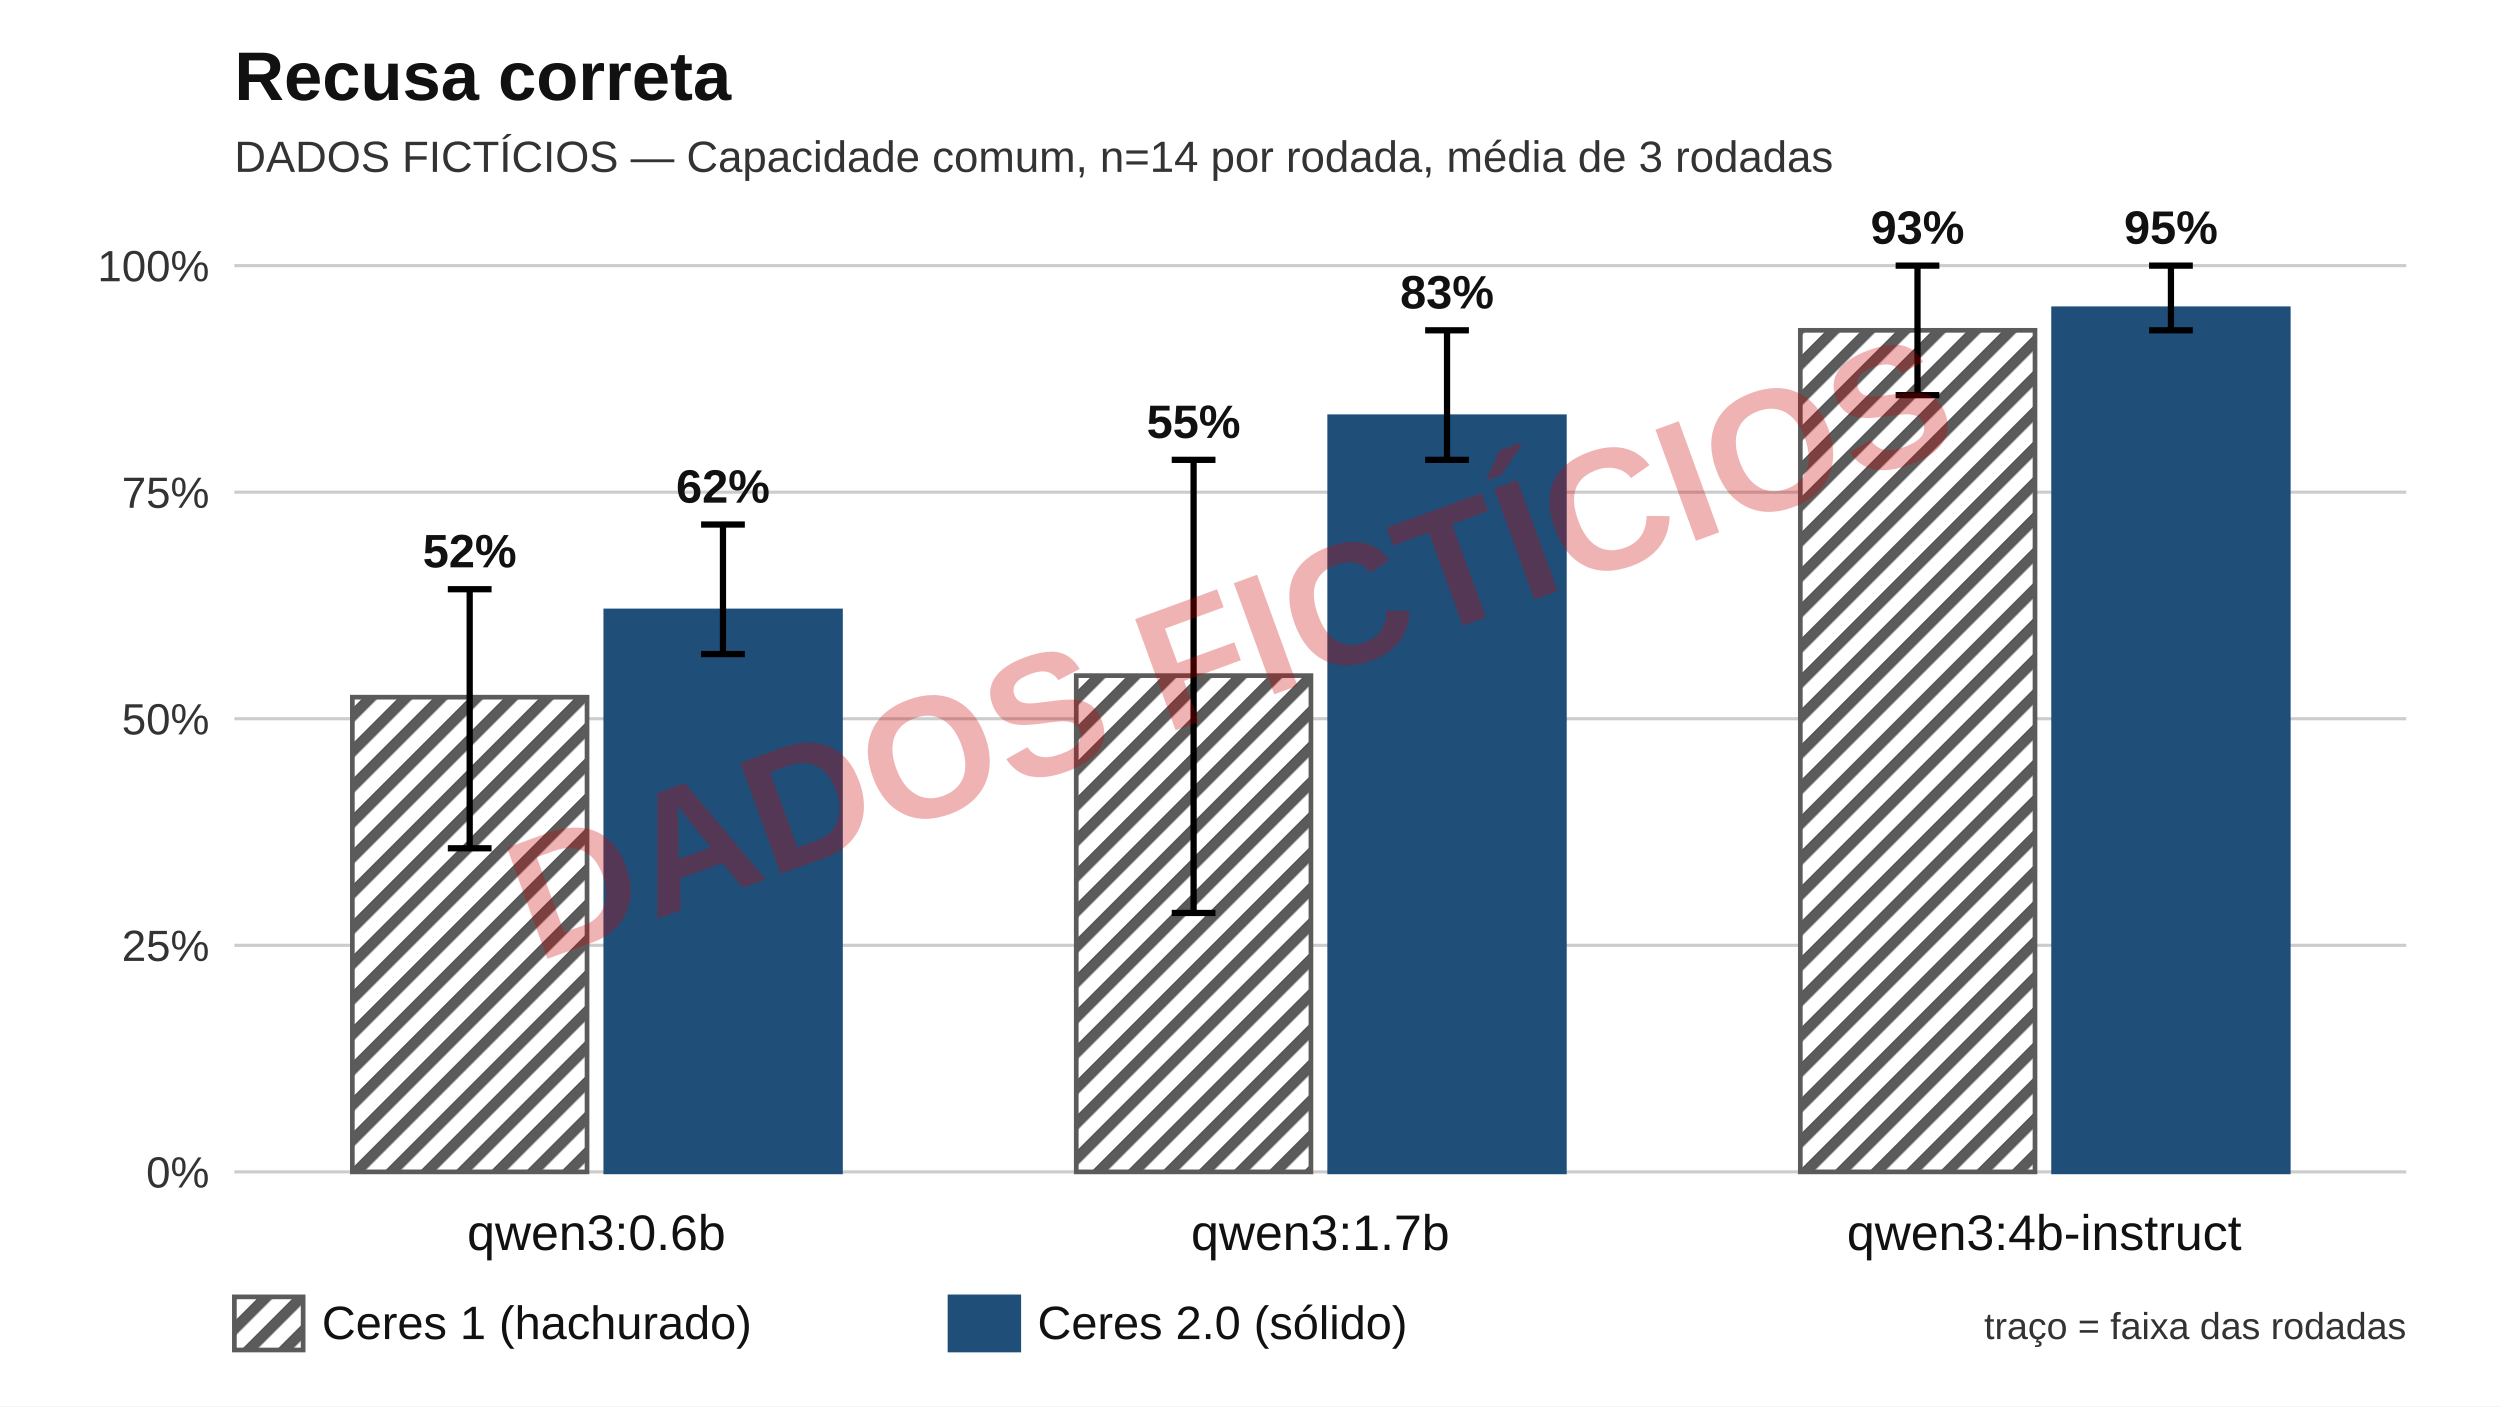
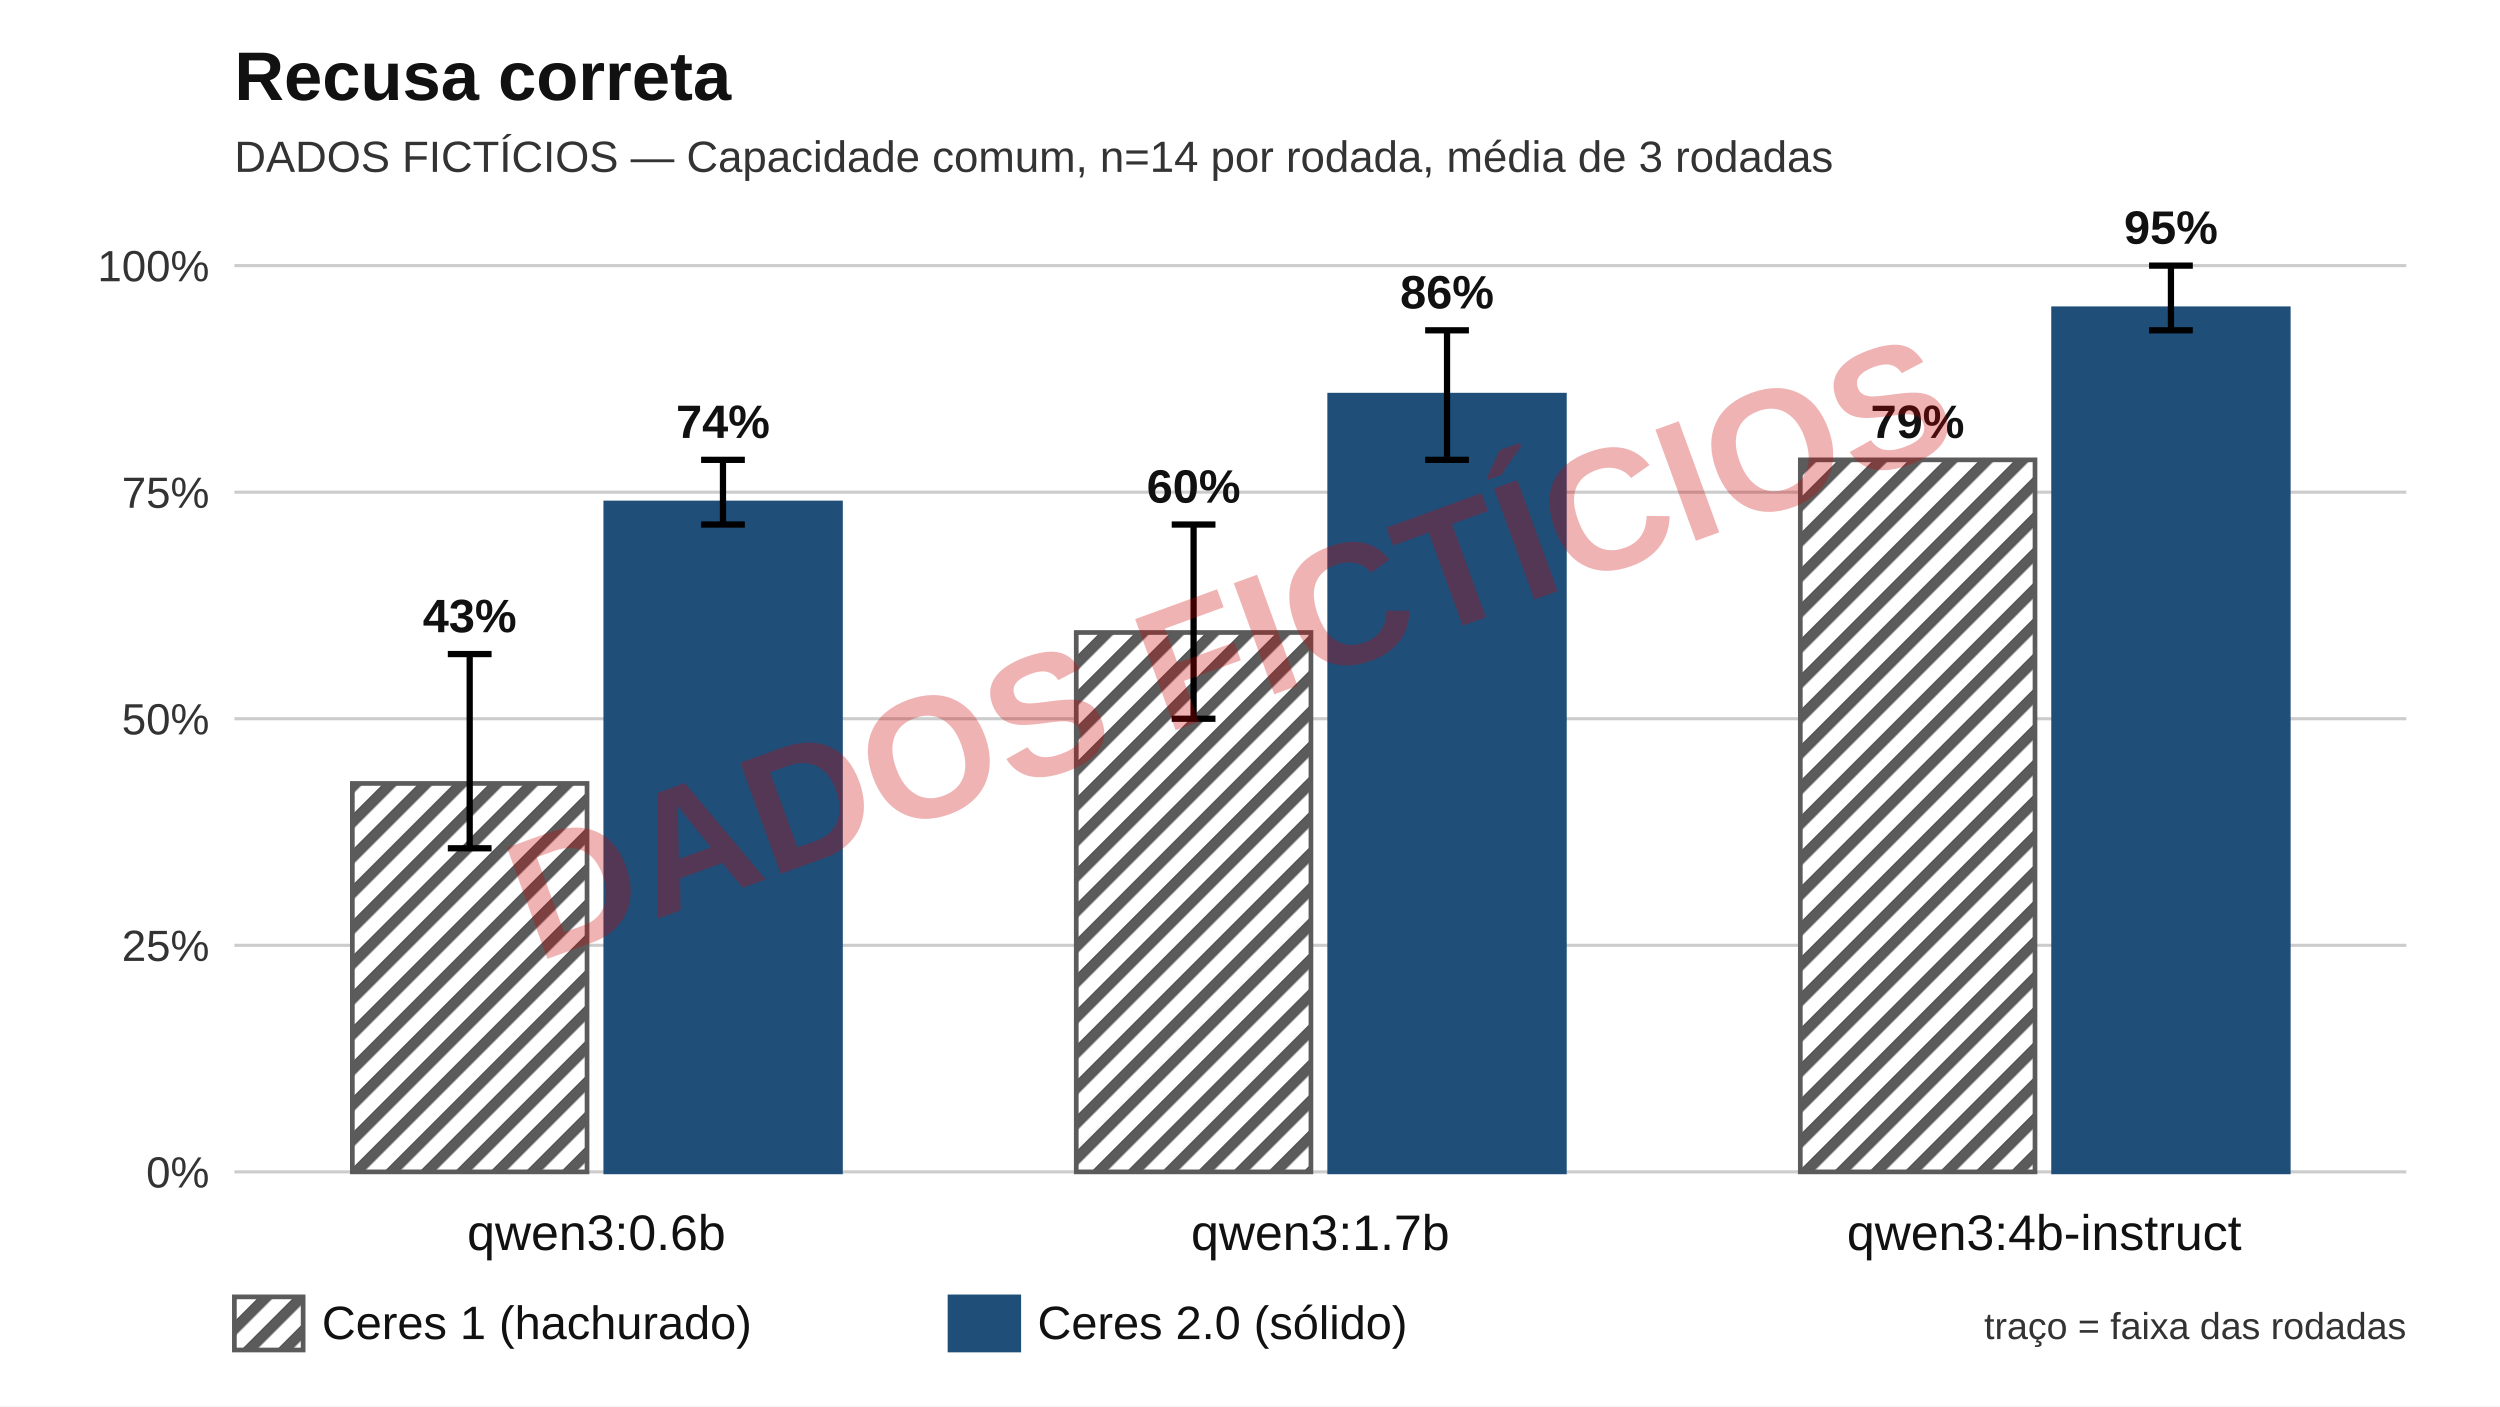
<svg xmlns="http://www.w3.org/2000/svg" viewBox="0 0 1600 900" width="1600" height="900" font-family="Arial, Helvetica, sans-serif" role="img" aria-label="Recusa correta">
  <defs>
    <pattern id="hachura-diagonal" width="16" height="16" patternUnits="userSpaceOnUse" patternTransform="rotate(45)">
      <rect width="16" height="16" fill="#ffffff" />
      <rect width="7" height="16" fill="#5b5b5b" />
    </pattern>
    <pattern id="hachura-pontos" width="14" height="14" patternUnits="userSpaceOnUse">
      <rect width="14" height="14" fill="#ffffff" />
      <circle cx="7" cy="7" r="4" fill="#7a4b00" />
    </pattern>
  </defs>
  <rect width="1600" height="900" fill="#ffffff" />
  <text x="150" y="64" font-size="44" font-weight="bold" fill="#111111">Recusa correta</text>
  <text x="150" y="110" font-size="28" fill="#333333">DADOS FICTÍCIOS — Capacidade comum, n=14 por rodada, média de 3 rodadas</text>
  <line x1="150" y1="750.0" x2="1540" y2="750.0" stroke="#cccccc" stroke-width="2" />
  <text x="134" y="760.0" font-size="28" text-anchor="end" fill="#333333">0%</text>
  <line x1="150" y1="605.0" x2="1540" y2="605.0" stroke="#cccccc" stroke-width="2" />
  <text x="134" y="615.0" font-size="28" text-anchor="end" fill="#333333">25%</text>
  <line x1="150" y1="460.0" x2="1540" y2="460.0" stroke="#cccccc" stroke-width="2" />
  <text x="134" y="470.0" font-size="28" text-anchor="end" fill="#333333">50%</text>
  <line x1="150" y1="315.0" x2="1540" y2="315.0" stroke="#cccccc" stroke-width="2" />
  <text x="134" y="325.0" font-size="28" text-anchor="end" fill="#333333">75%</text>
  <line x1="150" y1="170.0" x2="1540" y2="170.0" stroke="#cccccc" stroke-width="2" />
  <text x="134" y="180.0" font-size="28" text-anchor="end" fill="#333333">100%</text>
  <text x="381.7" y="800" font-size="32" text-anchor="middle" fill="#111111">qwen3:0.6b</text>
-   <rect x="225.5" y="446.2" width="150.2" height="303.8" fill="url(#hachura-diagonal)" stroke="#5b5b5b" stroke-width="3" />
-   <line x1="300.6" y1="542.9" x2="300.6" y2="377.1" stroke="#000000" stroke-width="4" />
+   <rect x="225.5" y="501.4" width="150.2" height="248.6" fill="url(#hachura-diagonal)" stroke="#5b5b5b" stroke-width="3" />
+   <line x1="300.6" y1="542.9" x2="300.6" y2="418.6" stroke="#000000" stroke-width="4" />
  <line x1="286.6" y1="542.9" x2="314.6" y2="542.9" stroke="#000000" stroke-width="4" />
-   <line x1="286.6" y1="377.1" x2="314.6" y2="377.1" stroke="#000000" stroke-width="4" />
-   <text x="300.6" y="363.1" font-size="30" font-weight="bold" text-anchor="middle" fill="#111111">52%</text>
-   <rect x="387.7" y="391.0" width="150.2" height="359.0" fill="#1f4e79" stroke="#1f4e79" stroke-width="3" />
-   <line x1="462.7" y1="418.6" x2="462.7" y2="335.7" stroke="#000000" stroke-width="4" />
-   <line x1="448.7" y1="418.6" x2="476.7" y2="418.6" stroke="#000000" stroke-width="4" />
+   <line x1="286.6" y1="418.6" x2="314.6" y2="418.6" stroke="#000000" stroke-width="4" />
+   <text x="300.6" y="404.6" font-size="30" font-weight="bold" text-anchor="middle" fill="#111111">43%</text>
+   <rect x="387.7" y="321.9" width="150.2" height="428.1" fill="#1f4e79" stroke="#1f4e79" stroke-width="3" />
+   <line x1="462.7" y1="335.7" x2="462.7" y2="294.3" stroke="#000000" stroke-width="4" />
  <line x1="448.7" y1="335.7" x2="476.7" y2="335.7" stroke="#000000" stroke-width="4" />
-   <text x="462.7" y="321.7" font-size="30" font-weight="bold" text-anchor="middle" fill="#111111">62%</text>
+   <line x1="448.7" y1="294.3" x2="476.7" y2="294.3" stroke="#000000" stroke-width="4" />
+   <text x="462.7" y="280.3" font-size="30" font-weight="bold" text-anchor="middle" fill="#111111">74%</text>
  <text x="845.0" y="800" font-size="32" text-anchor="middle" fill="#111111">qwen3:1.7b</text>
-   <rect x="688.8" y="432.4" width="150.2" height="317.6" fill="url(#hachura-diagonal)" stroke="#5b5b5b" stroke-width="3" />
-   <line x1="763.9" y1="584.3" x2="763.9" y2="294.3" stroke="#000000" stroke-width="4" />
-   <line x1="749.9" y1="584.3" x2="777.9" y2="584.3" stroke="#000000" stroke-width="4" />
-   <line x1="749.9" y1="294.3" x2="777.9" y2="294.3" stroke="#000000" stroke-width="4" />
-   <text x="763.9" y="280.3" font-size="30" font-weight="bold" text-anchor="middle" fill="#111111">55%</text>
-   <rect x="851.0" y="266.7" width="150.2" height="483.3" fill="#1f4e79" stroke="#1f4e79" stroke-width="3" />
+   <rect x="688.8" y="404.8" width="150.2" height="345.2" fill="url(#hachura-diagonal)" stroke="#5b5b5b" stroke-width="3" />
+   <line x1="763.9" y1="460.0" x2="763.9" y2="335.7" stroke="#000000" stroke-width="4" />
+   <line x1="749.9" y1="460.0" x2="777.9" y2="460.0" stroke="#000000" stroke-width="4" />
+   <line x1="749.9" y1="335.7" x2="777.9" y2="335.7" stroke="#000000" stroke-width="4" />
+   <text x="763.9" y="321.7" font-size="30" font-weight="bold" text-anchor="middle" fill="#111111">60%</text>
+   <rect x="851.0" y="252.9" width="150.2" height="497.1" fill="#1f4e79" stroke="#1f4e79" stroke-width="3" />
  <line x1="926.1" y1="294.3" x2="926.1" y2="211.4" stroke="#000000" stroke-width="4" />
  <line x1="912.1" y1="294.3" x2="940.1" y2="294.3" stroke="#000000" stroke-width="4" />
  <line x1="912.1" y1="211.4" x2="940.1" y2="211.4" stroke="#000000" stroke-width="4" />
-   <text x="926.1" y="197.4" font-size="30" font-weight="bold" text-anchor="middle" fill="#111111">83%</text>
+   <text x="926.1" y="197.4" font-size="30" font-weight="bold" text-anchor="middle" fill="#111111">86%</text>
  <text x="1308.3" y="800" font-size="32" text-anchor="middle" fill="#111111">qwen3:4b-instruct</text>
-   <rect x="1152.2" y="211.4" width="150.2" height="538.6" fill="url(#hachura-diagonal)" stroke="#5b5b5b" stroke-width="3" />
-   <line x1="1227.2" y1="252.9" x2="1227.2" y2="170.0" stroke="#000000" stroke-width="4" />
-   <line x1="1213.2" y1="252.9" x2="1241.2" y2="252.9" stroke="#000000" stroke-width="4" />
-   <line x1="1213.2" y1="170.0" x2="1241.2" y2="170.0" stroke="#000000" stroke-width="4" />
-   <text x="1227.2" y="156.0" font-size="30" font-weight="bold" text-anchor="middle" fill="#111111">93%</text>
+   <rect x="1152.2" y="294.3" width="150.2" height="455.7" fill="url(#hachura-diagonal)" stroke="#5b5b5b" stroke-width="3" />
+   <text x="1227.2" y="280.3" font-size="30" font-weight="bold" text-anchor="middle" fill="#111111">79%</text>
  <rect x="1314.3" y="197.6" width="150.2" height="552.4" fill="#1f4e79" stroke="#1f4e79" stroke-width="3" />
  <line x1="1389.4" y1="211.4" x2="1389.4" y2="170.0" stroke="#000000" stroke-width="4" />
  <line x1="1375.4" y1="211.4" x2="1403.4" y2="211.4" stroke="#000000" stroke-width="4" />
  <line x1="1375.4" y1="170.0" x2="1403.4" y2="170.0" stroke="#000000" stroke-width="4" />
  <text x="1389.4" y="156.0" font-size="30" font-weight="bold" text-anchor="middle" fill="#111111">95%</text>
  <rect x="150" y="830" width="44" height="34" fill="url(#hachura-diagonal)" stroke="#5b5b5b" stroke-width="3" />
  <text x="206" y="857" font-size="30" fill="#111111">Ceres 1 (hachurado)</text>
  <rect x="608" y="830" width="44" height="34" fill="#1f4e79" stroke="#1f4e79" stroke-width="3" />
  <text x="664" y="857" font-size="30" fill="#111111">Ceres 2.0 (sólido)</text>
  <text x="1540" y="857" font-size="24" text-anchor="end" fill="#333333">traço = faixa das rodadas</text>
  <text x="800.0" y="450.0" font-size="110" font-weight="bold" fill="#cc0000" fill-opacity="0.30" text-anchor="middle" transform="rotate(-20 800.0 450.0)">DADOS FICTÍCIOS</text>
</svg>
